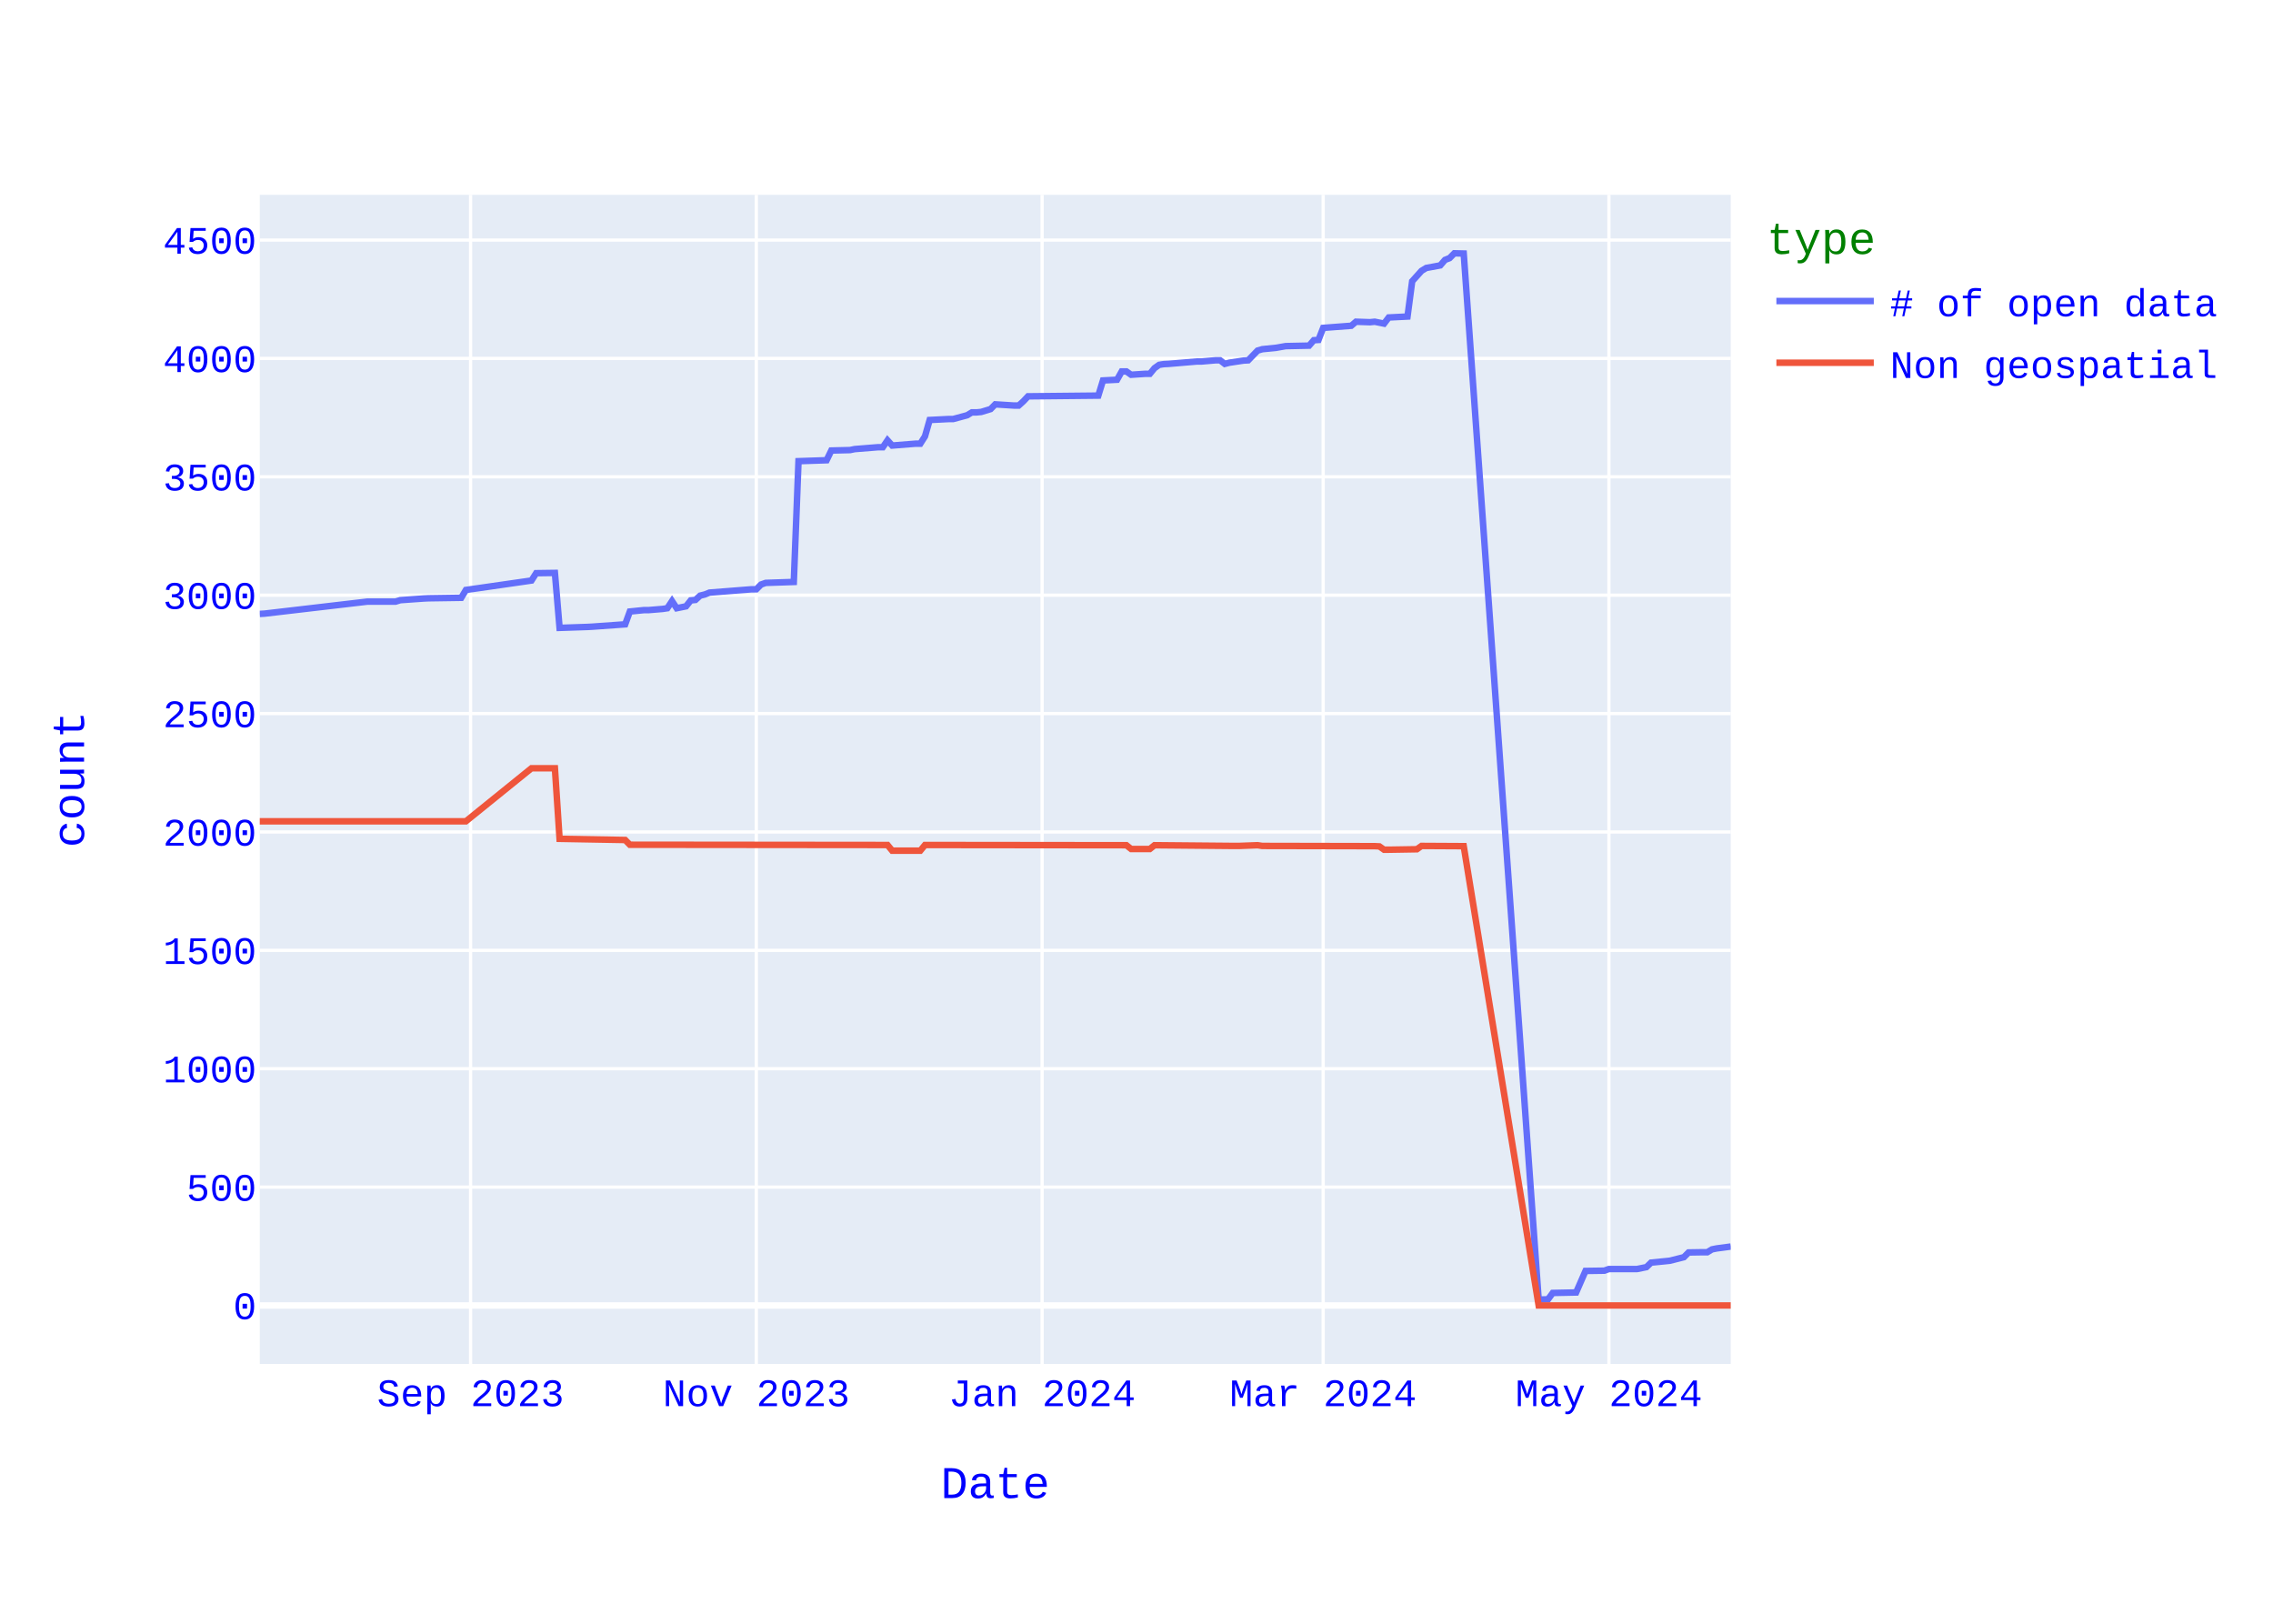
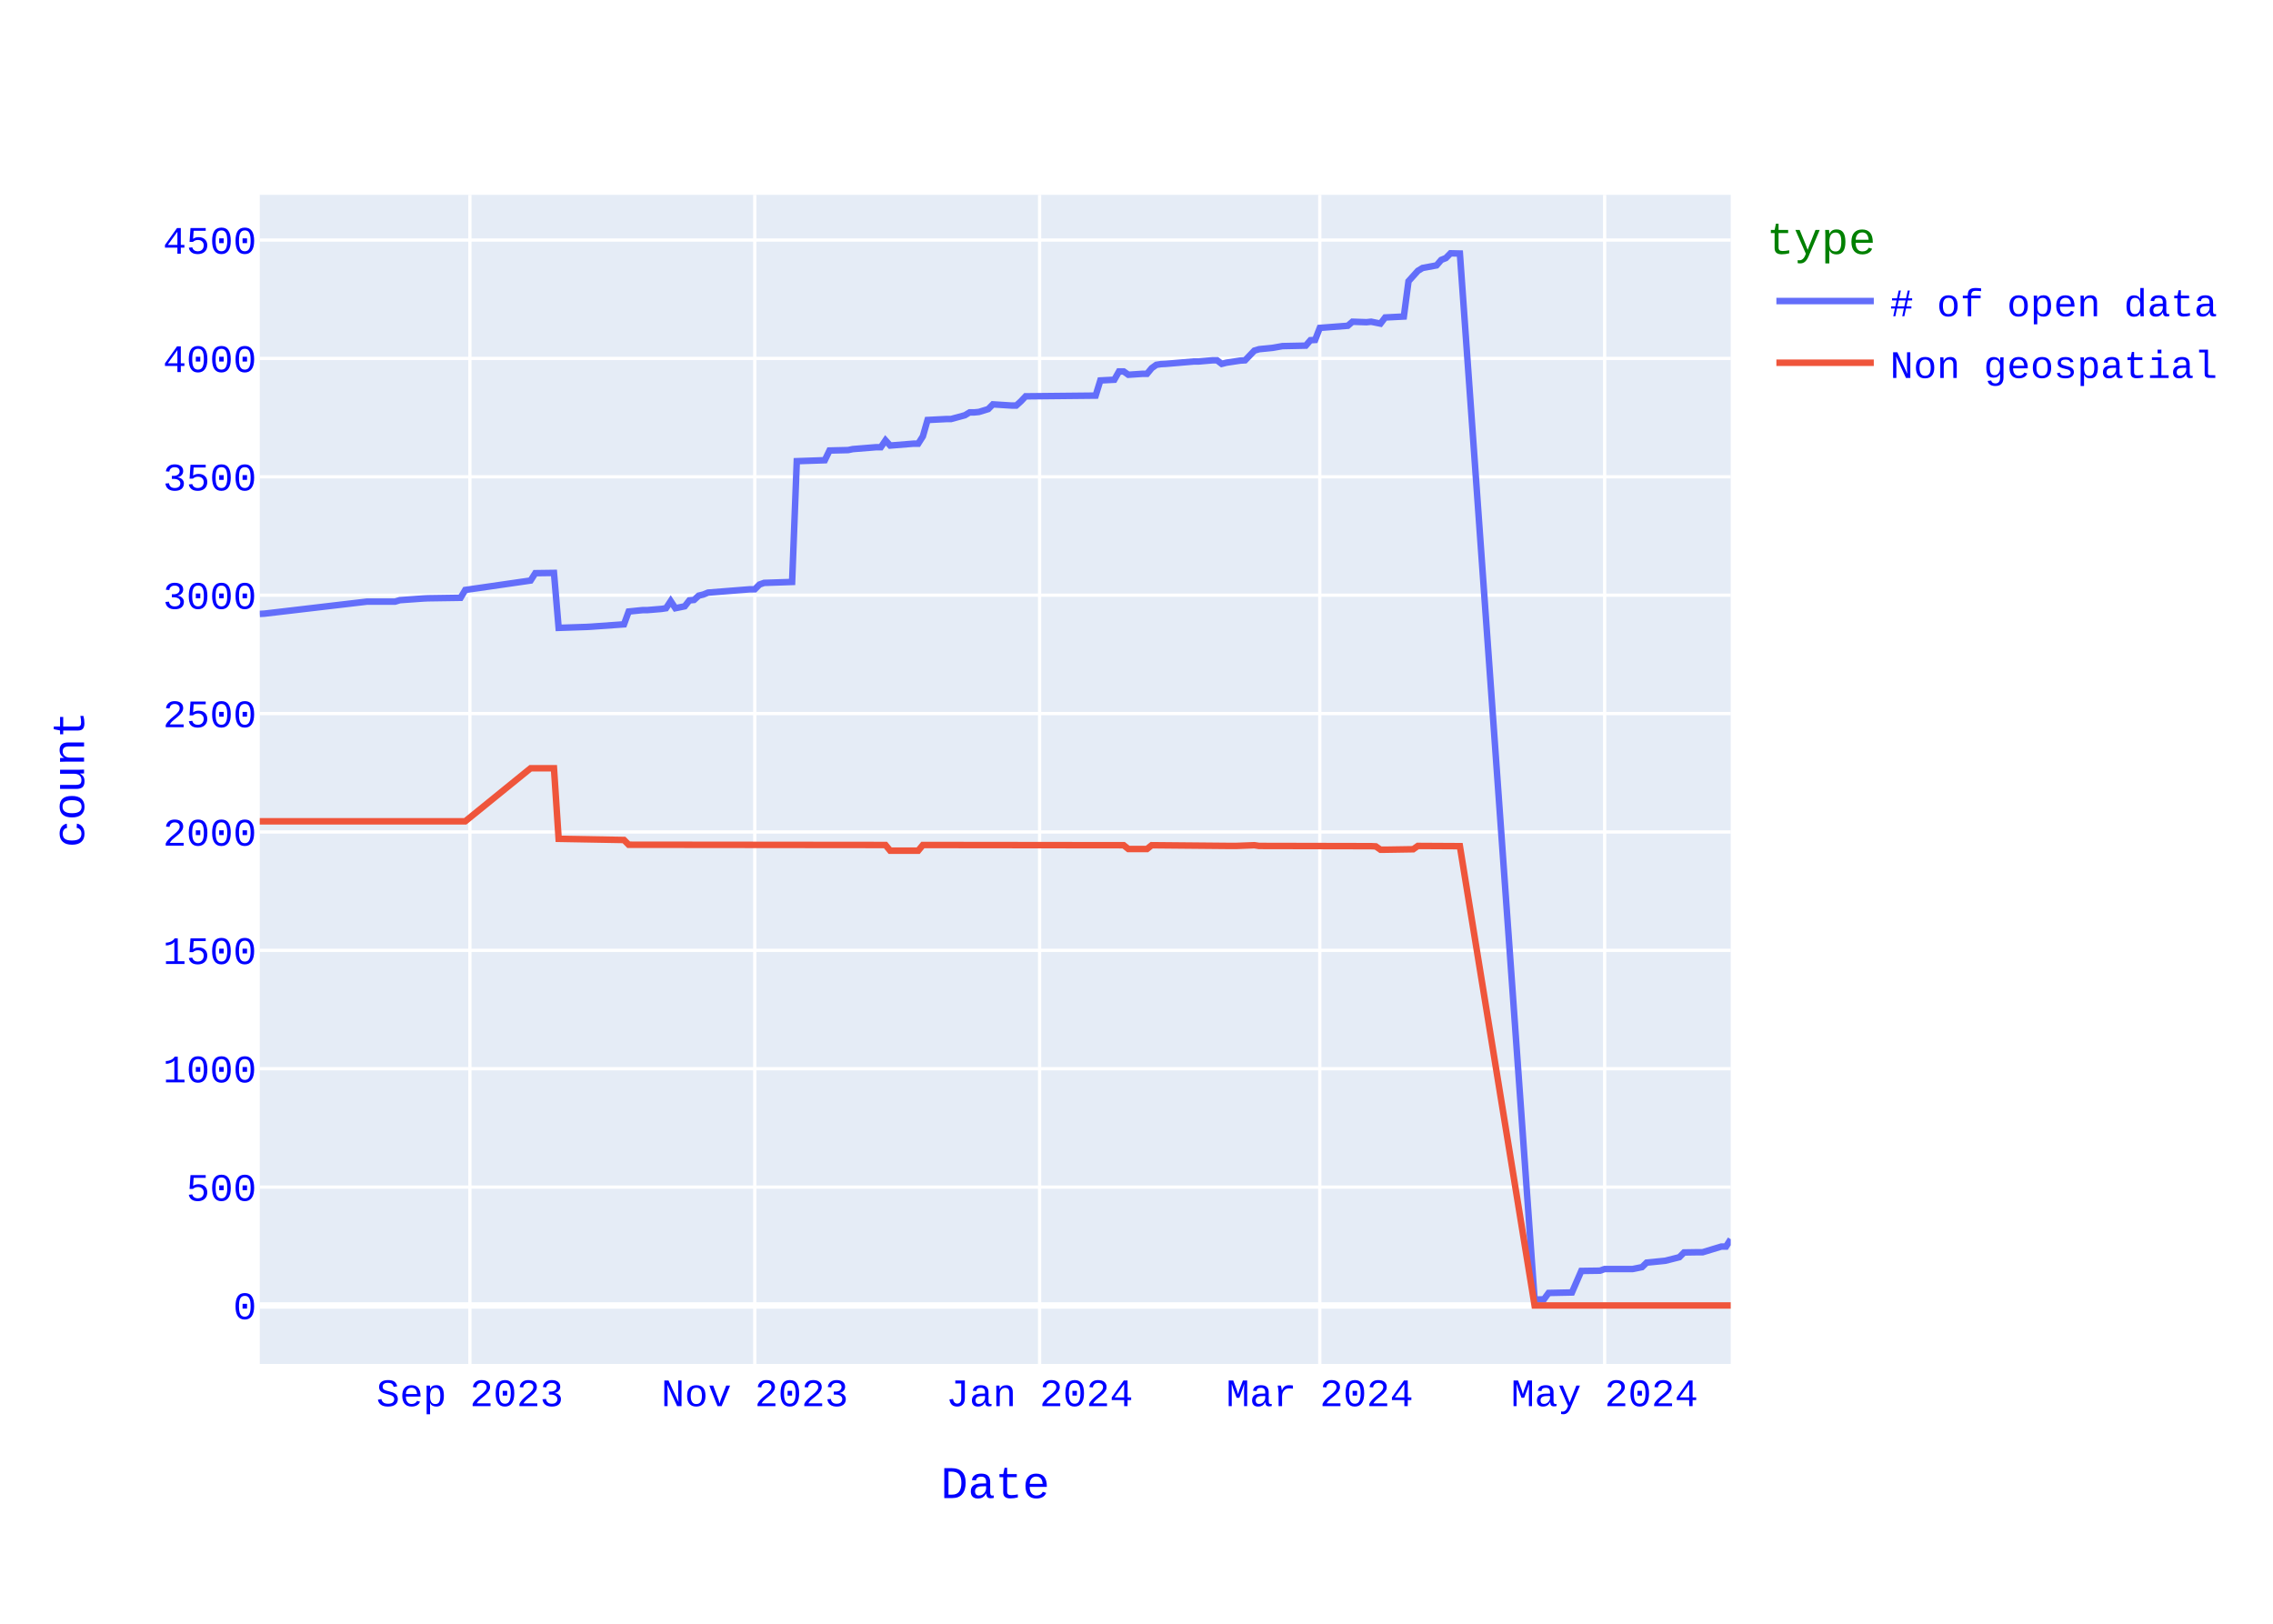
<svg xmlns="http://www.w3.org/2000/svg" class="main-svg" width="700" height="500" style="" viewBox="0 0 700 500">
  <rect x="0" y="0" width="700" height="500" style="fill: rgb(255, 255, 255); fill-opacity: 1;" />
-   <defs id="defs-9e944d">
+   <defs id="defs-5bc9f7">
    <g class="clips">
-       <clipPath id="clip9e944dxyplot" class="plotclip">
+       <clipPath id="clip5bc9f7xyplot" class="plotclip">
        <rect width="453" height="360" />
      </clipPath>
-       <clipPath class="axesclip" id="clip9e944dx">
+       <clipPath class="axesclip" id="clip5bc9f7x">
        <rect x="80" y="0" width="453" height="500" />
      </clipPath>
-       <clipPath class="axesclip" id="clip9e944dy">
+       <clipPath class="axesclip" id="clip5bc9f7y">
        <rect x="0" y="60" width="700" height="360" />
      </clipPath>
-       <clipPath class="axesclip" id="clip9e944dxy">
+       <clipPath class="axesclip" id="clip5bc9f7xy">
        <rect x="80" y="60" width="453" height="360" />
      </clipPath>
    </g>
    <g class="gradients" />
    <g class="patterns" />
  </defs>
  <g class="bglayer">
    <rect class="bg" x="80" y="60" width="453" height="360" style="fill: rgb(229, 236, 246); fill-opacity: 1; stroke-width: 0;" />
  </g>
  <g class="layer-below">
    <g class="imagelayer" />
    <g class="shapelayer" />
  </g>
  <g class="cartesianlayer">
    <g class="subplot xy">
      <g class="layer-subplot">
        <g class="shapelayer" />
        <g class="imagelayer" />
      </g>
      <g class="minor-gridlayer">
        <g class="x" />
        <g class="y" />
      </g>
      <g class="gridlayer">
        <g class="x">
-           <path class="xgrid crisp" transform="translate(144.92,0)" d="M0,60v360" style="stroke: rgb(255, 255, 255); stroke-opacity: 1; stroke-width: 1px;" />
-           <path class="xgrid crisp" transform="translate(232.92,0)" d="M0,60v360" style="stroke: rgb(255, 255, 255); stroke-opacity: 1; stroke-width: 1px;" />
-           <path class="xgrid crisp" transform="translate(320.93,0)" d="M0,60v360" style="stroke: rgb(255, 255, 255); stroke-opacity: 1; stroke-width: 1px;" />
-           <path class="xgrid crisp" transform="translate(407.49,0)" d="M0,60v360" style="stroke: rgb(255, 255, 255); stroke-opacity: 1; stroke-width: 1px;" />
-           <path class="xgrid crisp" transform="translate(495.49,0)" d="M0,60v360" style="stroke: rgb(255, 255, 255); stroke-opacity: 1; stroke-width: 1px;" />
+           <path class="xgrid crisp" transform="translate(144.71,0)" d="M0,60v360" style="stroke: rgb(255, 255, 255); stroke-opacity: 1; stroke-width: 1px;" />
+           <path class="xgrid crisp" transform="translate(232.44,0)" d="M0,60v360" style="stroke: rgb(255, 255, 255); stroke-opacity: 1; stroke-width: 1px;" />
+           <path class="xgrid crisp" transform="translate(320.16,0)" d="M0,60v360" style="stroke: rgb(255, 255, 255); stroke-opacity: 1; stroke-width: 1px;" />
+           <path class="xgrid crisp" transform="translate(406.45,0)" d="M0,60v360" style="stroke: rgb(255, 255, 255); stroke-opacity: 1; stroke-width: 1px;" />
+           <path class="xgrid crisp" transform="translate(494.17,0)" d="M0,60v360" style="stroke: rgb(255, 255, 255); stroke-opacity: 1; stroke-width: 1px;" />
        </g>
        <g class="y">
          <path class="ygrid crisp" transform="translate(0,365.55)" d="M80,0h453" style="stroke: rgb(255, 255, 255); stroke-opacity: 1; stroke-width: 1px;" />
          <path class="ygrid crisp" transform="translate(0,329.09)" d="M80,0h453" style="stroke: rgb(255, 255, 255); stroke-opacity: 1; stroke-width: 1px;" />
          <path class="ygrid crisp" transform="translate(0,292.64)" d="M80,0h453" style="stroke: rgb(255, 255, 255); stroke-opacity: 1; stroke-width: 1px;" />
          <path class="ygrid crisp" transform="translate(0,256.19)" d="M80,0h453" style="stroke: rgb(255, 255, 255); stroke-opacity: 1; stroke-width: 1px;" />
          <path class="ygrid crisp" transform="translate(0,219.73)" d="M80,0h453" style="stroke: rgb(255, 255, 255); stroke-opacity: 1; stroke-width: 1px;" />
          <path class="ygrid crisp" transform="translate(0,183.28)" d="M80,0h453" style="stroke: rgb(255, 255, 255); stroke-opacity: 1; stroke-width: 1px;" />
          <path class="ygrid crisp" transform="translate(0,146.82)" d="M80,0h453" style="stroke: rgb(255, 255, 255); stroke-opacity: 1; stroke-width: 1px;" />
          <path class="ygrid crisp" transform="translate(0,110.37)" d="M80,0h453" style="stroke: rgb(255, 255, 255); stroke-opacity: 1; stroke-width: 1px;" />
          <path class="ygrid crisp" transform="translate(0,73.92)" d="M80,0h453" style="stroke: rgb(255, 255, 255); stroke-opacity: 1; stroke-width: 1px;" />
        </g>
      </g>
      <g class="zerolinelayer">
        <path class="yzl zl crisp" transform="translate(0,402)" d="M80,0h453" style="stroke: rgb(255, 255, 255); stroke-opacity: 1; stroke-width: 2px;" />
      </g>
      <path class="xlines-below" />
      <path class="ylines-below" />
      <g class="overlines-below" />
      <g class="xaxislayer-below" />
      <g class="yaxislayer-below" />
      <g class="overaxes-below" />
-       <g class="plot" transform="translate(80,60)" clip-path="url(#clip9e944dxyplot)">
+       <g class="plot" transform="translate(80,60)" clip-path="url(#clip5bc9f7xyplot)">
        <g class="scatterlayer mlayer">
-           <g class="trace scatter trace835003" style="stroke-miterlimit: 2; opacity: 1;">
+           <g class="trace scatter traceb93022" style="stroke-miterlimit: 2; opacity: 1;">
            <g class="fills" />
            <g class="errorbars" />
            <g class="lines">
-               <path class="js-line" d="M453,323.85L448.67,324.43L447.23,324.72L445.79,325.6L444.34,325.6L440.02,325.67L438.57,327.13L434.25,328.22L432.8,328.37L428.47,328.8L427.03,330.19L424.15,330.77L422.7,330.77L415.49,330.77L414.05,331.28L408.28,331.36L405.39,337.99L398.18,338.14L396.74,340.1L393.85,340.18L370.77,18.07L367.88,18L366.44,19.46L365,20.04L363.55,21.72L359.23,22.52L357.78,23.4L354.9,26.6L353.46,37.47L347.68,37.76L346.24,39.65L343.36,39.07L341.91,39.22L337.59,39.07L336.14,40.31L327.49,40.97L326.04,44.68L324.6,44.76L323.16,46.43L315.95,46.58L313.06,47.09L308.73,47.53L307.29,47.96L304.4,50.95L302.96,51.03L298.63,51.68L297.19,52.05L295.75,50.95L294.31,50.95L289.98,51.32L288.54,51.32L279.88,52.05L278.44,52.12L276.99,52.34L275.55,53.36L274.11,55.11L272.67,55.11L268.34,55.4L266.89,54.38L265.45,54.38L264.01,56.93L259.68,57.15L258.24,61.82L236.6,62.04L235.16,63.57L233.71,64.88L232.27,64.88L226.5,64.51L225.06,65.97L222.17,66.85L220.73,66.99L219.29,66.99L217.84,67.87L213.52,69.04L212.07,69.04L206.3,69.33L204.86,74.36L203.42,76.62L201.97,76.62L194.76,77.2L193.32,75.6L191.88,77.71L190.43,77.71L183.22,78.29L181.78,78.59L176.01,78.73L174.56,81.72L165.91,82.01L164.46,119.2L155.81,119.49L154.37,120L152.92,121.46L151.48,121.46L138.5,122.48L137.05,123.06L135.61,123.42L134.17,124.74L132.73,124.88L131.28,126.7L128.4,127.29L126.96,125.1L125.51,127.29L124.07,127.51L119.74,127.87L118.3,127.87L113.97,128.31L112.53,132.25L102.43,132.97L100.99,133.05L92.33,133.34L90.89,116.42L85.12,116.5L83.68,118.76L63.48,121.67L62.04,124.08L51.94,124.23L50.49,124.3L43.28,124.81L41.84,125.25L33.18,125.25L1.44,128.96L0,129.04" style="vector-effect: none; fill: none; stroke: rgb(99, 110, 250); stroke-opacity: 1; stroke-width: 2px; opacity: 1;" />
+               <path class="js-line" d="M453,321.59L451.56,323.85L450.12,323.85L444.37,325.6L442.93,325.6L438.62,325.67L437.18,327.13L432.87,328.22L431.43,328.37L427.11,328.8L425.68,330.19L422.8,330.77L421.36,330.77L414.17,330.77L412.73,331.28L406.98,331.36L404.1,337.99L396.91,338.14L395.48,340.1L392.6,340.18L369.59,18.07L366.71,18L365.28,19.46L363.84,20.04L362.4,21.72L358.09,22.52L356.65,23.4L353.77,26.6L352.33,37.47L346.58,37.76L345.14,39.65L342.27,39.07L340.83,39.22L336.51,39.07L335.08,40.31L326.45,40.97L325.01,44.68L323.57,44.76L322.13,46.43L314.94,46.58L312.07,47.09L307.75,47.53L306.31,47.96L303.44,50.95L302,51.03L297.69,51.68L296.25,52.05L294.81,50.95L293.37,50.95L289.06,51.32L287.62,51.32L278.99,52.05L277.55,52.12L276.11,52.34L274.68,53.36L273.24,55.11L271.8,55.11L267.49,55.4L266.05,54.38L264.61,54.38L263.17,56.93L258.86,57.15L257.42,61.82L235.85,62.04L234.41,63.57L232.97,64.88L231.53,64.88L225.78,64.51L224.34,65.97L221.47,66.85L220.03,66.99L218.59,66.99L217.15,67.87L212.84,69.04L211.4,69.04L205.65,69.33L204.21,74.36L202.77,76.62L201.33,76.62L194.14,77.2L192.7,75.6L191.27,77.71L189.83,77.71L182.64,78.29L181.2,78.59L175.45,78.73L174.01,81.72L165.38,82.01L163.94,119.2L155.31,119.49L153.88,120L152.44,121.46L151,121.46L138.06,122.48L136.62,123.06L135.18,123.42L133.74,124.74L132.3,124.88L130.87,126.7L127.99,127.29L126.55,125.1L125.11,127.29L123.68,127.51L119.36,127.87L117.92,127.87L113.61,128.31L112.17,132.25L102.1,132.97L100.67,133.05L92.04,133.34L90.6,116.42L84.85,116.5L83.41,118.76L63.28,121.67L61.84,124.08L51.77,124.23L50.33,124.3L43.14,124.81L41.7,125.25L33.08,125.25L1.44,128.96L0,129.04" style="vector-effect: none; fill: none; stroke: rgb(99, 110, 250); stroke-opacity: 1; stroke-width: 2px; opacity: 1;" />
            </g>
            <g class="points" />
            <g class="text" />
          </g>
-           <g class="trace scatter tracecbc6f9" style="stroke-miterlimit: 2; opacity: 1;">
+           <g class="trace scatter trace3cccc1" style="stroke-miterlimit: 2; opacity: 1;">
            <g class="fills" />
            <g class="errorbars" />
            <g class="lines">
-               <path class="js-line" d="M453,342L393.85,342L370.77,200.56L357.78,200.49L356.34,201.51L347.68,201.65L346.24,201.65L344.8,200.63L343.36,200.56L308.73,200.49L307.29,200.27L301.52,200.49L300.08,200.49L275.55,200.27L274.11,201.43L268.34,201.43L266.89,200.27L204.86,200.2L203.42,201.95L194.76,201.95L193.32,200.2L113.97,200.12L112.53,198.66L92.33,198.3L90.89,176.57L83.68,176.57L63.48,192.9L0,192.9" style="vector-effect: none; fill: none; stroke: rgb(239, 85, 59); stroke-opacity: 1; stroke-width: 2px; opacity: 1;" />
+               <path class="js-line" d="M453,342L392.6,342L369.59,200.56L356.65,200.49L355.21,201.51L346.58,201.65L345.14,201.65L343.7,200.63L342.27,200.56L307.75,200.49L306.31,200.27L300.56,200.49L299.12,200.49L274.68,200.27L273.24,201.43L267.49,201.43L266.05,200.27L204.21,200.2L202.77,201.95L194.14,201.95L192.7,200.2L113.61,200.12L112.17,198.66L92.04,198.3L90.6,176.57L83.41,176.57L63.28,192.9L0,192.9" style="vector-effect: none; fill: none; stroke: rgb(239, 85, 59); stroke-opacity: 1; stroke-width: 2px; opacity: 1;" />
            </g>
            <g class="points" />
            <g class="text" />
          </g>
        </g>
      </g>
      <g class="overplot" />
      <path class="xlines-above crisp" d="M0,0" style="fill: none;" />
      <path class="ylines-above crisp" d="M0,0" style="fill: none;" />
      <g class="overlines-above" />
      <g class="xaxislayer-above">
        <g class="xtick">
-           <text text-anchor="middle" x="0" y="433" transform="translate(144.92,0)" style="font-family: 'Courier New'; font-size: 12px; fill: rgb(0, 0, 255); fill-opacity: 1; white-space: pre; opacity: 1;">Sep 2023</text>
-         </g>
-         <g class="xtick">
-           <text text-anchor="middle" x="0" y="433" style="font-family: 'Courier New'; font-size: 12px; fill: rgb(0, 0, 255); fill-opacity: 1; white-space: pre; opacity: 1;" transform="translate(232.92,0)">Nov 2023</text>
-         </g>
-         <g class="xtick">
-           <text text-anchor="middle" x="0" y="433" style="font-family: 'Courier New'; font-size: 12px; fill: rgb(0, 0, 255); fill-opacity: 1; white-space: pre; opacity: 1;" transform="translate(320.93,0)">Jan 2024</text>
-         </g>
-         <g class="xtick">
-           <text text-anchor="middle" x="0" y="433" style="font-family: 'Courier New'; font-size: 12px; fill: rgb(0, 0, 255); fill-opacity: 1; white-space: pre; opacity: 1;" transform="translate(407.49,0)">Mar 2024</text>
-         </g>
-         <g class="xtick">
-           <text text-anchor="middle" x="0" y="433" style="font-family: 'Courier New'; font-size: 12px; fill: rgb(0, 0, 255); fill-opacity: 1; white-space: pre; opacity: 1;" transform="translate(495.49,0)">May 2024</text>
+           <text text-anchor="middle" x="0" y="433" transform="translate(144.71,0)" style="font-family: 'Courier New'; font-size: 12px; fill: rgb(0, 0, 255); fill-opacity: 1; white-space: pre; opacity: 1;">Sep 2023</text>
+         </g>
+         <g class="xtick">
+           <text text-anchor="middle" x="0" y="433" style="font-family: 'Courier New'; font-size: 12px; fill: rgb(0, 0, 255); fill-opacity: 1; white-space: pre; opacity: 1;" transform="translate(232.44,0)">Nov 2023</text>
+         </g>
+         <g class="xtick">
+           <text text-anchor="middle" x="0" y="433" style="font-family: 'Courier New'; font-size: 12px; fill: rgb(0, 0, 255); fill-opacity: 1; white-space: pre; opacity: 1;" transform="translate(320.16,0)">Jan 2024</text>
+         </g>
+         <g class="xtick">
+           <text text-anchor="middle" x="0" y="433" style="font-family: 'Courier New'; font-size: 12px; fill: rgb(0, 0, 255); fill-opacity: 1; white-space: pre; opacity: 1;" transform="translate(406.45,0)">Mar 2024</text>
+         </g>
+         <g class="xtick">
+           <text text-anchor="middle" x="0" y="433" style="font-family: 'Courier New'; font-size: 12px; fill: rgb(0, 0, 255); fill-opacity: 1; white-space: pre; opacity: 1;" transform="translate(494.17,0)">May 2024</text>
        </g>
      </g>
      <g class="yaxislayer-above">
        <g class="ytick">
          <text text-anchor="end" x="79" y="4.2" transform="translate(0,402)" style="font-family: 'Courier New'; font-size: 12px; fill: rgb(0, 0, 255); fill-opacity: 1; white-space: pre; opacity: 1;">0</text>
        </g>
        <g class="ytick">
          <text text-anchor="end" x="79" y="4.2" style="font-family: 'Courier New'; font-size: 12px; fill: rgb(0, 0, 255); fill-opacity: 1; white-space: pre; opacity: 1;" transform="translate(0,365.55)">500</text>
        </g>
        <g class="ytick">
          <text text-anchor="end" x="79" y="4.2" style="font-family: 'Courier New'; font-size: 12px; fill: rgb(0, 0, 255); fill-opacity: 1; white-space: pre; opacity: 1;" transform="translate(0,329.09)">1000</text>
        </g>
        <g class="ytick">
          <text text-anchor="end" x="79" y="4.2" style="font-family: 'Courier New'; font-size: 12px; fill: rgb(0, 0, 255); fill-opacity: 1; white-space: pre; opacity: 1;" transform="translate(0,292.64)">1500</text>
        </g>
        <g class="ytick">
          <text text-anchor="end" x="79" y="4.2" style="font-family: 'Courier New'; font-size: 12px; fill: rgb(0, 0, 255); fill-opacity: 1; white-space: pre; opacity: 1;" transform="translate(0,256.19)">2000</text>
        </g>
        <g class="ytick">
          <text text-anchor="end" x="79" y="4.2" style="font-family: 'Courier New'; font-size: 12px; fill: rgb(0, 0, 255); fill-opacity: 1; white-space: pre; opacity: 1;" transform="translate(0,219.73)">2500</text>
        </g>
        <g class="ytick">
          <text text-anchor="end" x="79" y="4.2" style="font-family: 'Courier New'; font-size: 12px; fill: rgb(0, 0, 255); fill-opacity: 1; white-space: pre; opacity: 1;" transform="translate(0,183.28)">3000</text>
        </g>
        <g class="ytick">
          <text text-anchor="end" x="79" y="4.2" style="font-family: 'Courier New'; font-size: 12px; fill: rgb(0, 0, 255); fill-opacity: 1; white-space: pre; opacity: 1;" transform="translate(0,146.82)">3500</text>
        </g>
        <g class="ytick">
          <text text-anchor="end" x="79" y="4.2" style="font-family: 'Courier New'; font-size: 12px; fill: rgb(0, 0, 255); fill-opacity: 1; white-space: pre; opacity: 1;" transform="translate(0,110.37)">4000</text>
        </g>
        <g class="ytick">
          <text text-anchor="end" x="79" y="4.2" style="font-family: 'Courier New'; font-size: 12px; fill: rgb(0, 0, 255); fill-opacity: 1; white-space: pre; opacity: 1;" transform="translate(0,73.92)">4500</text>
        </g>
      </g>
      <g class="overaxes-above" />
    </g>
  </g>
  <g class="polarlayer" />
  <g class="smithlayer" />
  <g class="ternarylayer" />
  <g class="geolayer" />
  <g class="funnelarealayer" />
  <g class="pielayer" />
  <g class="iciclelayer" />
  <g class="treemaplayer" />
  <g class="sunburstlayer" />
  <g class="glimages" />
-   <defs id="topdefs-9e944d">
+   <defs id="topdefs-5bc9f7">
    <g class="clips" />
-     <clipPath id="legend9e944d">
+     <clipPath id="legend5bc9f7">
      <rect width="146" height="67" x="0" y="0" />
    </clipPath>
  </defs>
  <g class="layer-above">
    <g class="imagelayer" />
    <g class="shapelayer" />
  </g>
  <g class="infolayer">
    <g class="legend" pointer-events="all" transform="translate(542.06,60)">
      <rect class="bg" shape-rendering="crispEdges" style="stroke: rgb(68, 68, 68); stroke-opacity: 1; fill: rgb(255, 255, 255); fill-opacity: 1; stroke-width: 0px;" width="146" height="67" x="0" y="0" />
-       <g class="scrollbox" transform="" clip-path="url(#legend9e944d)">
+       <g class="scrollbox" transform="" clip-path="url(#legend5bc9f7)">
        <text class="legendtitletext" text-anchor="start" x="2" y="18.2" style="font-family: 'Courier New'; font-size: 14px; fill: rgb(0, 128, 0); fill-opacity: 1; white-space: pre;">type</text>
        <g class="groups" transform="">
          <g class="traces" transform="translate(0,32.7)" style="opacity: 1;">
            <text class="legendtext" text-anchor="start" x="40" y="4.68" style="font-family: 'Courier New'; font-size: 12px; fill: rgb(0, 0, 255); fill-opacity: 1; white-space: pre;"># of open data</text>
            <g class="layers" style="opacity: 1;">
              <g class="legendfill" />
              <g class="legendlines">
                <path class="js-line" d="M5,0h30" style="fill: none; stroke: rgb(99, 110, 250); stroke-opacity: 1; stroke-width: 2px;" />
              </g>
              <g class="legendsymbols">
                <g class="legendpoints" />
              </g>
            </g>
            <rect class="legendtoggle" x="0" y="-9.5" width="140.828" height="19" style="fill: rgb(0, 0, 0); fill-opacity: 0;" />
          </g>
        </g>
        <g class="groups" transform="">
          <g class="traces" transform="translate(0,51.7)" style="opacity: 1;">
            <text class="legendtext" text-anchor="start" x="40" y="4.68" style="font-family: 'Courier New'; font-size: 12px; fill: rgb(0, 0, 255); fill-opacity: 1; white-space: pre;">Non geospatial</text>
            <g class="layers" style="opacity: 1;">
              <g class="legendfill" />
              <g class="legendlines">
                <path class="js-line" d="M5,0h30" style="fill: none; stroke: rgb(239, 85, 59); stroke-opacity: 1; stroke-width: 2px;" />
              </g>
              <g class="legendsymbols">
                <g class="legendpoints" />
              </g>
            </g>
            <rect class="legendtoggle" x="0" y="-9.5" width="140.828" height="19" style="fill: rgb(0, 0, 0); fill-opacity: 0;" />
          </g>
        </g>
      </g>
      <rect class="scrollbar" rx="20" ry="3" width="0" height="0" style="fill: rgb(128, 139, 164); fill-opacity: 1;" x="0" y="0" />
    </g>
    <g class="g-gtitle" />
    <g class="g-xtitle">
      <text class="xtitle" x="306.5" y="461.3" text-anchor="middle" style="font-family: 'Courier New'; font-size: 14px; fill: rgb(0, 0, 255); opacity: 1; font-weight: normal; white-space: pre;">Date</text>
    </g>
    <g class="g-ytitle">
      <text class="ytitle" transform="rotate(-90,25.8875,240)" x="25.888" y="240" text-anchor="middle" style="font-family: 'Courier New'; font-size: 14px; fill: rgb(0, 0, 255); opacity: 1; font-weight: normal; white-space: pre;">count</text>
    </g>
  </g>
</svg>
